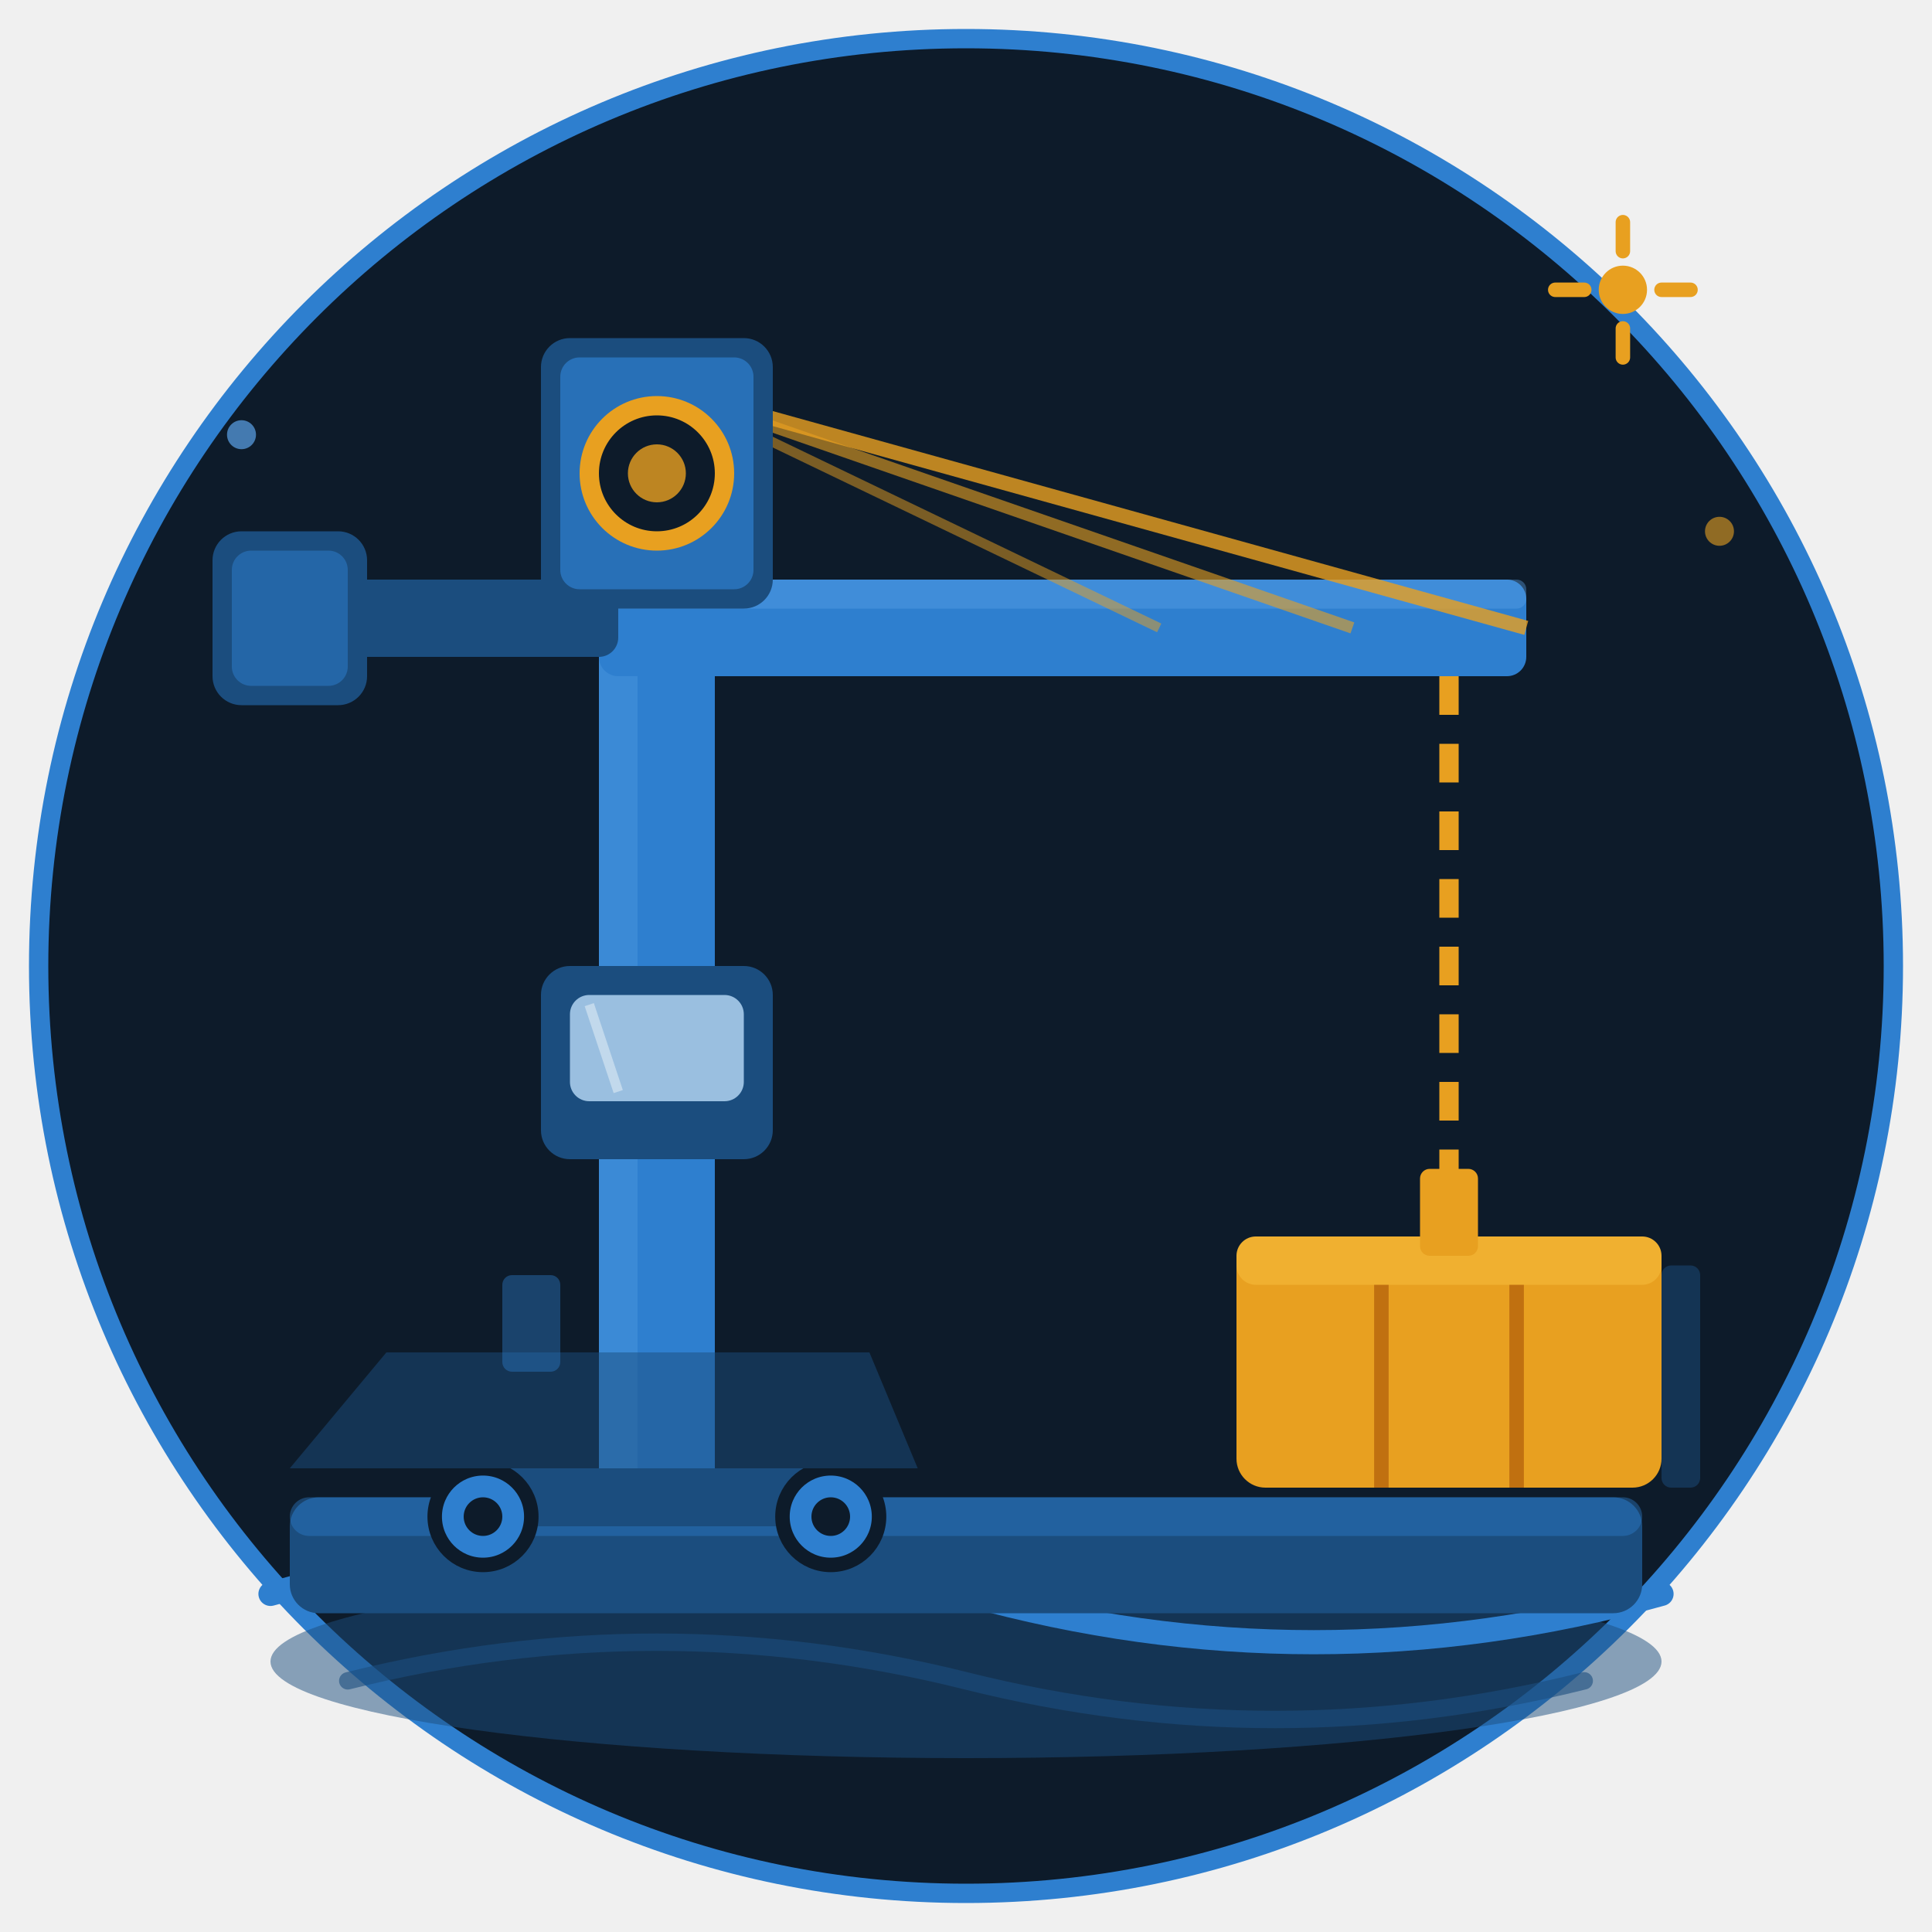
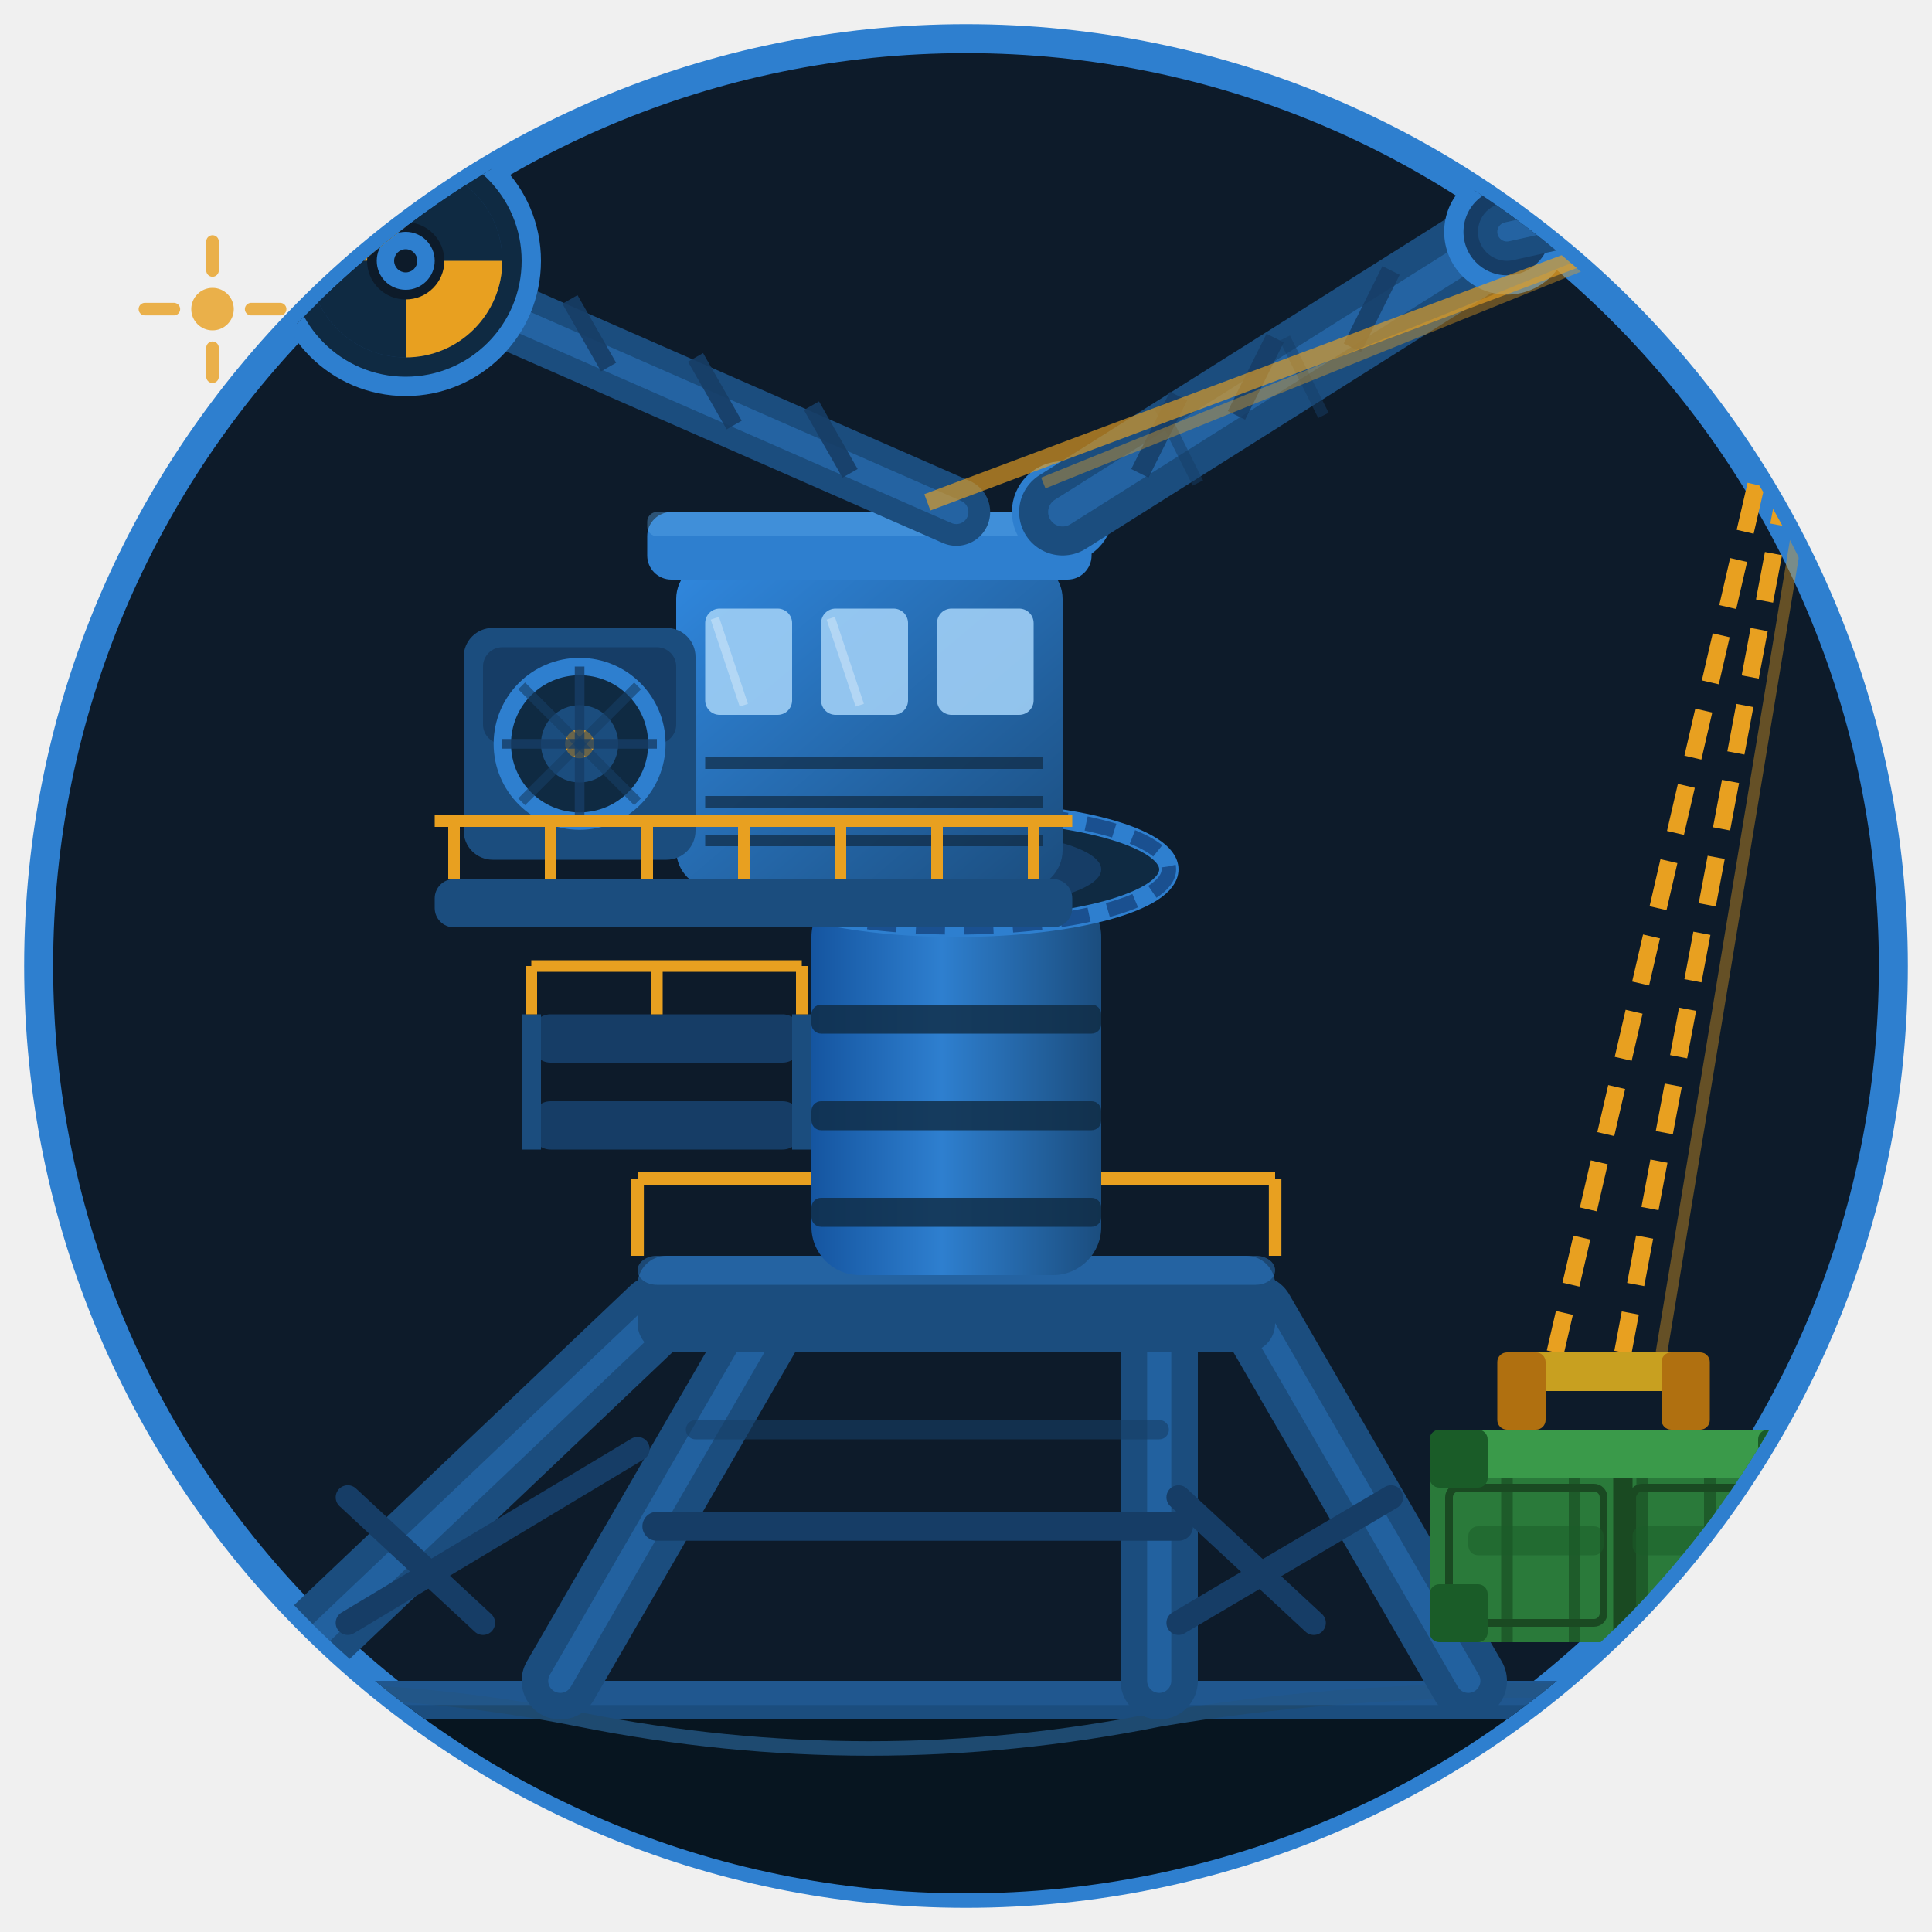
- <svg xmlns="http://www.w3.org/2000/svg" viewBox="0 0 200 200" width="200" height="200">
-   <circle cx="100" cy="100" r="96" fill="#0D1B2A" stroke="#2E7FCF" stroke-width="2" />
-   <ellipse cx="100" cy="172" rx="72" ry="10" fill="#1B4D7E" opacity="0.5" />
-   <path d="M28 165 Q64 155 100 165 Q136 175 172 165" stroke="#2E7FCF" stroke-width="2.5" fill="none" stroke-linecap="round" />
-   <path d="M36 174 Q68 166 100 174 Q132 182 164 174" stroke="#1B4D7E" stroke-width="1.8" fill="none" stroke-linecap="round" opacity="0.6" />
-   <rect x="30" y="155" width="140" height="12" rx="3" fill="#1B4D7E" />
-   <rect x="30" y="155" width="140" height="4" rx="2" fill="#2E7FCF" opacity="0.4" />
-   <rect x="62" y="60" width="12" height="97" rx="2" fill="#2E7FCF" />
-   <rect x="62" y="60" width="4" height="97" rx="2" fill="#5BA3E8" opacity="0.3" />
-   <rect x="62" y="60" width="96" height="10" rx="2" fill="#2E7FCF" />
-   <rect x="62" y="60" width="96" height="3" rx="1" fill="#5BA3E8" opacity="0.4" />
-   <rect x="30" y="60" width="34" height="8" rx="2" fill="#1B4D7E" />
-   <rect x="22" y="55" width="16" height="18" rx="3" fill="#1B4D7E" />
-   <rect x="24" y="57" width="12" height="14" rx="2" fill="#2E7FCF" opacity="0.5" />
-   <line x1="158" y1="65" x2="68" y2="40" stroke="#E8A020" stroke-width="1.5" opacity="0.8" />
-   <line x1="140" y1="65" x2="68" y2="40" stroke="#E8A020" stroke-width="1.2" opacity="0.6" />
-   <line x1="120" y1="65" x2="68" y2="40" stroke="#E8A020" stroke-width="1" opacity="0.5" />
-   <rect x="56" y="35" width="24" height="28" rx="3" fill="#1B4D7E" />
-   <rect x="58" y="37" width="20" height="24" rx="2" fill="#2E7FCF" opacity="0.7" />
-   <circle cx="68" cy="49" r="7" fill="#0D1B2A" stroke="#E8A020" stroke-width="2" />
-   <circle cx="68" cy="49" r="3" fill="#E8A020" opacity="0.8" />
-   <line x1="150" y1="70" x2="150" y2="128" stroke="#E8A020" stroke-width="2" stroke-dasharray="4,3" />
-   <rect x="128" y="128" width="44" height="26" rx="3" fill="#E8A020" />
-   <line x1="143" y1="128" x2="143" y2="154" stroke="#C07010" stroke-width="1.5" />
-   <line x1="157" y1="128" x2="157" y2="154" stroke="#C07010" stroke-width="1.5" />
-   <rect x="128" y="128" width="44" height="5" rx="2" fill="#F0B030" />
-   <rect x="172" y="131" width="4" height="23" rx="1" fill="#1B4D7E" opacity="0.5" />
-   <rect x="147" y="121" width="6" height="9" rx="1" fill="#E8A020" />
-   <line x1="68" y1="155" x2="50" y2="155" stroke="#1B4D7E" stroke-width="6" stroke-linecap="round" />
-   <line x1="68" y1="155" x2="86" y2="155" stroke="#1B4D7E" stroke-width="6" stroke-linecap="round" />
-   <circle cx="50" cy="157" r="5" fill="#2E7FCF" stroke="#0D1B2A" stroke-width="1.5" />
-   <circle cx="86" cy="157" r="5" fill="#2E7FCF" stroke="#0D1B2A" stroke-width="1.5" />
-   <circle cx="50" cy="157" r="2" fill="#0D1B2A" />
-   <circle cx="86" cy="157" r="2" fill="#0D1B2A" />
-   <rect x="56" y="100" width="24" height="20" rx="3" fill="#1B4D7E" />
-   <rect x="59" y="103" width="18" height="11" rx="2" fill="#B0D4F1" opacity="0.85" />
-   <line x1="61" y1="104" x2="64" y2="113" stroke="white" stroke-width="1" opacity="0.4" />
-   <path d="M30 152 L40 140 L90 140 L95 152 Z" fill="#1B4D7E" opacity="0.5" />
-   <rect x="52" y="132" width="6" height="10" rx="1" fill="#2E7FCF" opacity="0.4" />
-   <circle cx="168" cy="30" r="2.5" fill="#E8A020" />
-   <line x1="168" y1="23" x2="168" y2="26" stroke="#E8A020" stroke-width="1.5" stroke-linecap="round" />
-   <line x1="168" y1="34" x2="168" y2="37" stroke="#E8A020" stroke-width="1.5" stroke-linecap="round" />
-   <line x1="161" y1="30" x2="164" y2="30" stroke="#E8A020" stroke-width="1.5" stroke-linecap="round" />
-   <line x1="172" y1="30" x2="175" y2="30" stroke="#E8A020" stroke-width="1.5" stroke-linecap="round" />
-   <circle cx="25" cy="45" r="1.5" fill="#5BA3E8" opacity="0.7" />
-   <circle cx="178" cy="55" r="1.5" fill="#E8A020" opacity="0.6" />
+ <svg xmlns="http://www.w3.org/2000/svg" width="200" height="200" viewBox="0 0 200 200">
+   <defs>
+     <linearGradient id="cylo" x1="0" y1="0" x2="1" y2="0">
+       <stop offset="0%" stop-color="#1555a0" />
+       <stop offset="45%" stop-color="#2E7FCF" />
+       <stop offset="100%" stop-color="#1B4D7E" />
+     </linearGradient>
+     <linearGradient id="cab" x1="0" y1="0" x2="1" y2="1">
+       <stop offset="0%" stop-color="#3088df" />
+       <stop offset="100%" stop-color="#1B4D7E" />
+     </linearGradient>
+     <clipPath id="circle-clip">
+       <circle cx="100" cy="100" r="96" />
+     </clipPath>
+   </defs>
+   <circle cx="100" cy="100" r="96" fill="#0D1B2A" stroke="#2E7FCF" stroke-width="3" />
+   <g clip-path="url(#circle-clip)">
+     <rect x="0" y="174" width="200" height="30" fill="#071520" />
+     <rect x="0" y="174" width="200" height="4" fill="#1B4D7E" />
+     <path d="M0 178 Q30 172 60 178 Q90 184 120 178 Q155 172 200 178" stroke="#1e4a70" stroke-width="1.5" fill="none" />
+     <rect x="8" y="174" width="184" height="2.5" rx="1" fill="#2562a0" opacity="0.5" />
+     <line x1="28" y1="174" x2="68" y2="136" stroke="#1B4D7E" stroke-width="8" stroke-linecap="round" />
+     <line x1="28" y1="174" x2="68" y2="136" stroke="#2E7FCF" stroke-width="2.5" stroke-linecap="round" opacity="0.4" />
+     <line x1="58" y1="174" x2="80" y2="136" stroke="#1B4D7E" stroke-width="8" stroke-linecap="round" />
+     <line x1="58" y1="174" x2="80" y2="136" stroke="#2E7FCF" stroke-width="2.5" stroke-linecap="round" opacity="0.4" />
+     <line x1="120" y1="174" x2="120" y2="136" stroke="#1B4D7E" stroke-width="8" stroke-linecap="round" />
+     <line x1="120" y1="174" x2="120" y2="136" stroke="#2E7FCF" stroke-width="2.5" stroke-linecap="round" opacity="0.4" />
+     <line x1="152" y1="174" x2="130" y2="136" stroke="#1B4D7E" stroke-width="8" stroke-linecap="round" />
+     <line x1="152" y1="174" x2="130" y2="136" stroke="#2E7FCF" stroke-width="2.5" stroke-linecap="round" opacity="0.4" />
+     <line x1="36" y1="168" x2="66" y2="150" stroke="#163d66" stroke-width="2.5" stroke-linecap="round" />
+     <line x1="50" y1="168" x2="36" y2="155" stroke="#163d66" stroke-width="2.5" stroke-linecap="round" />
+     <line x1="122" y1="168" x2="144" y2="155" stroke="#163d66" stroke-width="2.5" stroke-linecap="round" />
+     <line x1="136" y1="168" x2="122" y2="155" stroke="#163d66" stroke-width="2.5" stroke-linecap="round" />
+     <line x1="68" y1="158" x2="122" y2="158" stroke="#163d66" stroke-width="3" stroke-linecap="round" />
+     <line x1="72" y1="148" x2="120" y2="148" stroke="#163d66" stroke-width="2" stroke-linecap="round" opacity="0.6" />
+     <rect x="66" y="130" width="66" height="10" rx="3" fill="#1B4D7E" />
+     <rect x="66" y="130" width="66" height="3" rx="2" fill="#2E7FCF" opacity="0.45" />
+     <line x1="66" y1="130" x2="66" y2="122" stroke="#E8A020" stroke-width="1.3" />
+     <line x1="132" y1="130" x2="132" y2="122" stroke="#E8A020" stroke-width="1.3" />
+     <line x1="66" y1="122" x2="132" y2="122" stroke="#E8A020" stroke-width="1.3" />
+     <line x1="88" y1="130" x2="88" y2="122" stroke="#E8A020" stroke-width="1" opacity="0.7" />
+     <line x1="110" y1="130" x2="110" y2="122" stroke="#E8A020" stroke-width="1" opacity="0.7" />
+     <rect x="84" y="92" width="30" height="40" rx="5" fill="url(#cylo)" />
+     <rect x="84" y="104" width="30" height="3" rx="1" fill="#0f2a42" opacity="0.8" />
+     <rect x="84" y="114" width="30" height="3" rx="1" fill="#0f2a42" opacity="0.8" />
+     <rect x="84" y="124" width="30" height="3" rx="1" fill="#0f2a42" opacity="0.8" />
+     <ellipse cx="99" cy="92" rx="15" ry="4" fill="#2a6ab8" />
+     <ellipse cx="99" cy="90" rx="22" ry="6" fill="#0f2a42" stroke="#2E7FCF" stroke-width="2" />
+     <ellipse cx="99" cy="90" rx="15" ry="4" fill="#163d66" />
+     <ellipse cx="99" cy="90" rx="22" ry="6" fill="none" stroke="#1a5090" stroke-width="1.5" stroke-dasharray="3,2" />
+     <rect x="55" y="114" width="28" height="5" rx="2" fill="#163d66" />
+     <rect x="55" y="105" width="28" height="5" rx="2" fill="#163d66" />
+     <line x1="55" y1="105" x2="55" y2="119" stroke="#1B4D7E" stroke-width="2" />
+     <line x1="83" y1="105" x2="83" y2="119" stroke="#1B4D7E" stroke-width="2" />
+     <line x1="55" y1="105" x2="55" y2="100" stroke="#E8A020" stroke-width="1.2" />
+     <line x1="68" y1="105" x2="68" y2="100" stroke="#E8A020" stroke-width="1.2" />
+     <line x1="83" y1="105" x2="83" y2="100" stroke="#E8A020" stroke-width="1.2" />
+     <line x1="55" y1="100" x2="83" y2="100" stroke="#E8A020" stroke-width="1.2" />
+     <rect x="70" y="58" width="40" height="34" rx="4" fill="url(#cab)" />
+     <rect x="73" y="63" width="9" height="11" rx="1.5" fill="#9ecef5" opacity="0.9" />
+     <rect x="85" y="63" width="9" height="11" rx="1.5" fill="#9ecef5" opacity="0.9" />
+     <rect x="97" y="63" width="10" height="11" rx="1.5" fill="#9ecef5" opacity="0.9" />
+     <line x1="74" y1="64" x2="77" y2="73" stroke="#fff" stroke-width="0.9" opacity="0.3" />
+     <line x1="86" y1="64" x2="89" y2="73" stroke="#fff" stroke-width="0.9" opacity="0.3" />
+     <line x1="73" y1="79" x2="108" y2="79" stroke="#0f2a42" stroke-width="1.2" opacity="0.7" />
+     <line x1="73" y1="83" x2="108" y2="83" stroke="#0f2a42" stroke-width="1.2" opacity="0.7" />
+     <line x1="73" y1="87" x2="108" y2="87" stroke="#0f2a42" stroke-width="1.2" opacity="0.7" />
+     <rect x="67" y="53" width="46" height="7" rx="2.5" fill="#2E7FCF" />
+     <rect x="67" y="53" width="46" height="2.5" rx="1" fill="#5BA8E8" opacity="0.4" />
+     <rect x="48" y="65" width="24" height="24" rx="3" fill="#1B4D7E" />
+     <rect x="50" y="67" width="20" height="10" rx="2" fill="#163d66" />
+     <circle cx="60" cy="77" r="8" fill="#0f2a42" stroke="#2E7FCF" stroke-width="1.8" />
+     <circle cx="60" cy="77" r="4" fill="#1B4D7E" />
+     <circle cx="60" cy="77" r="1.5" fill="#E8A020" />
+     <line x1="60" y1="69" x2="60" y2="85" stroke="#163d66" stroke-width="1" opacity="0.8" />
+     <line x1="52" y1="77" x2="68" y2="77" stroke="#163d66" stroke-width="1" opacity="0.8" />
+     <line x1="54" y1="71" x2="66" y2="83" stroke="#163d66" stroke-width="1" opacity="0.6" />
+     <line x1="66" y1="71" x2="54" y2="83" stroke="#163d66" stroke-width="1" opacity="0.6" />
+     <rect x="45" y="91" width="66" height="5" rx="2" fill="#1B4D7E" />
+     <line x1="47" y1="91" x2="47" y2="85" stroke="#E8A020" stroke-width="1.2" />
+     <line x1="57" y1="91" x2="57" y2="85" stroke="#E8A020" stroke-width="1.2" />
+     <line x1="67" y1="91" x2="67" y2="85" stroke="#E8A020" stroke-width="1.2" />
+     <line x1="77" y1="91" x2="77" y2="85" stroke="#E8A020" stroke-width="1.2" />
+     <line x1="87" y1="91" x2="87" y2="85" stroke="#E8A020" stroke-width="1.2" />
+     <line x1="97" y1="91" x2="97" y2="85" stroke="#E8A020" stroke-width="1.2" />
+     <line x1="107" y1="91" x2="107" y2="85" stroke="#E8A020" stroke-width="1.2" />
+     <line x1="45" y1="85" x2="111" y2="85" stroke="#E8A020" stroke-width="1.2" />
+     <line x1="99" y1="53" x2="42" y2="28" stroke="#1B4D7E" stroke-width="7" stroke-linecap="round" />
+     <line x1="99" y1="53" x2="42" y2="28" stroke="#2E7FCF" stroke-width="2.5" stroke-linecap="round" opacity="0.45" />
+     <line x1="88" y1="49" x2="84" y2="42" stroke="#163d66" stroke-width="1.8" opacity="0.9" />
+     <line x1="76" y1="44" x2="72" y2="37" stroke="#163d66" stroke-width="1.8" opacity="0.9" />
+     <line x1="63" y1="38" x2="59" y2="31" stroke="#163d66" stroke-width="1.8" opacity="0.9" />
+     <circle cx="42" cy="27" r="13" fill="#0f2a42" stroke="#2E7FCF" stroke-width="2" />
+     <circle cx="42" cy="27" r="10" fill="#163d66" />
+     <path d="M32 27 A10 10 0 0 1 42 17 L42 27 Z" fill="#E8A020" />
+     <path d="M42 17 A10 10 0 0 1 52 27 L42 27 Z" fill="#0f2a42" />
+     <path d="M52 27 A10 10 0 0 1 42 37 L42 27 Z" fill="#E8A020" />
+     <path d="M42 37 A10 10 0 0 1 32 27 L42 27 Z" fill="#0f2a42" />
+     <circle cx="42" cy="27" r="3.5" fill="#2E7FCF" stroke="#0D1B2A" stroke-width="1" />
+     <circle cx="42" cy="27" r="1.2" fill="#0D1B2A" />
+     <circle cx="110" cy="53" r="4.5" fill="#163d66" stroke="#2E7FCF" stroke-width="1.5" />
+     <line x1="110" y1="53" x2="156" y2="24" stroke="#1B4D7E" stroke-width="9" stroke-linecap="round" />
+     <line x1="110" y1="53" x2="156" y2="24" stroke="#2E7FCF" stroke-width="3" stroke-linecap="round" opacity="0.45" />
+     <line x1="118" y1="49" x2="122" y2="41" stroke="#163d66" stroke-width="2" opacity="0.85" />
+     <line x1="128" y1="43" x2="132" y2="35" stroke="#163d66" stroke-width="2" opacity="0.85" />
+     <line x1="140" y1="36" x2="144" y2="28" stroke="#163d66" stroke-width="2" opacity="0.85" />
+     <line x1="120" y1="42" x2="124" y2="50" stroke="#163d66" stroke-width="1.2" opacity="0.5" />
+     <line x1="133" y1="35" x2="137" y2="43" stroke="#163d66" stroke-width="1.2" opacity="0.5" />
+     <circle cx="156" cy="24" r="5.5" fill="#163d66" stroke="#2E7FCF" stroke-width="2" />
+     <line x1="156" y1="24" x2="192" y2="16" stroke="#1B4D7E" stroke-width="6" stroke-linecap="round" />
+     <line x1="156" y1="24" x2="192" y2="16" stroke="#2E7FCF" stroke-width="2" stroke-linecap="round" opacity="0.45" />
+     <line x1="163" y1="23" x2="165" y2="19" stroke="#163d66" stroke-width="1.5" opacity="0.8" />
+     <line x1="172" y1="21" x2="174" y2="17" stroke="#163d66" stroke-width="1.5" opacity="0.8" />
+     <line x1="181" y1="19" x2="183" y2="15" stroke="#163d66" stroke-width="1.5" opacity="0.8" />
+     <circle cx="192" cy="16" r="5" fill="#0f2a42" stroke="#E8A020" stroke-width="2" />
+     <circle cx="192" cy="16" r="2" fill="#E8A020" />
+     <line x1="192" y1="16" x2="96" y2="52" stroke="#E8A020" stroke-width="1.8" opacity="0.65" />
+     <line x1="192" y1="16" x2="108" y2="50" stroke="#E8A020" stroke-width="1.2" opacity="0.4" />
+     <line x1="189" y1="19" x2="161" y2="140" stroke="#E8A020" stroke-width="1.8" stroke-dasharray="5,3" />
+     <line x1="191" y1="18" x2="168" y2="140" stroke="#E8A020" stroke-width="1.8" stroke-dasharray="5,3" />
+     <line x1="192" y1="19" x2="172" y2="140" stroke="#E8A020" stroke-width="1.2" opacity="0.4" />
+     <rect x="156" y="140" width="20" height="4" rx="2" fill="#c8a020" />
+     <rect x="155" y="140" width="5" height="8" rx="1" fill="#b07010" />
+     <rect x="172" y="140" width="5" height="8" rx="1" fill="#b07010" />
+     <rect x="148" y="148" width="40" height="22" rx="3" fill="#2a7a3a" />
+     <rect x="148" y="148" width="40" height="5" rx="2" fill="#3a9a4a" />
+     <line x1="156" y1="153" x2="156" y2="170" stroke="#1e5c2a" stroke-width="1.2" />
+     <line x1="163" y1="153" x2="163" y2="170" stroke="#1e5c2a" stroke-width="1.2" />
+     <line x1="170" y1="153" x2="170" y2="170" stroke="#1e5c2a" stroke-width="1.2" />
+     <line x1="177" y1="153" x2="177" y2="170" stroke="#1e5c2a" stroke-width="1.2" />
+     <line x1="168" y1="153" x2="168" y2="170" stroke="#1a4a22" stroke-width="2" />
+     <rect x="150" y="154" width="16" height="14" rx="1" fill="none" stroke="#1a4a22" stroke-width="0.8" />
+     <rect x="169" y="154" width="17" height="14" rx="1" fill="none" stroke="#1a4a22" stroke-width="0.8" />
+     <rect x="148" y="148" width="6" height="6" rx="1" fill="#1a5c28" />
+     <rect x="182" y="148" width="6" height="6" rx="1" fill="#1a5c28" />
+     <rect x="148" y="164" width="6" height="6" rx="1" fill="#1a5c28" />
+     <rect x="182" y="164" width="6" height="6" rx="1" fill="#1a5c28" />
+     <rect x="152" y="158" width="14" height="3" rx="1" fill="#1a5c28" opacity="0.5" />
+     <rect x="169" y="158" width="14" height="3" rx="1" fill="#1a5c28" opacity="0.5" />
+   </g>
+   <circle cx="22" cy="32" r="2.2" fill="#E8A020" opacity="0.8" />
+   <line x1="22" y1="25" x2="22" y2="28" stroke="#E8A020" stroke-width="1.3" stroke-linecap="round" opacity="0.8" />
+   <line x1="22" y1="36" x2="22" y2="39" stroke="#E8A020" stroke-width="1.3" stroke-linecap="round" opacity="0.8" />
+   <line x1="15" y1="32" x2="18" y2="32" stroke="#E8A020" stroke-width="1.3" stroke-linecap="round" opacity="0.8" />
+   <line x1="26" y1="32" x2="29" y2="32" stroke="#E8A020" stroke-width="1.3" stroke-linecap="round" opacity="0.8" />
</svg>
